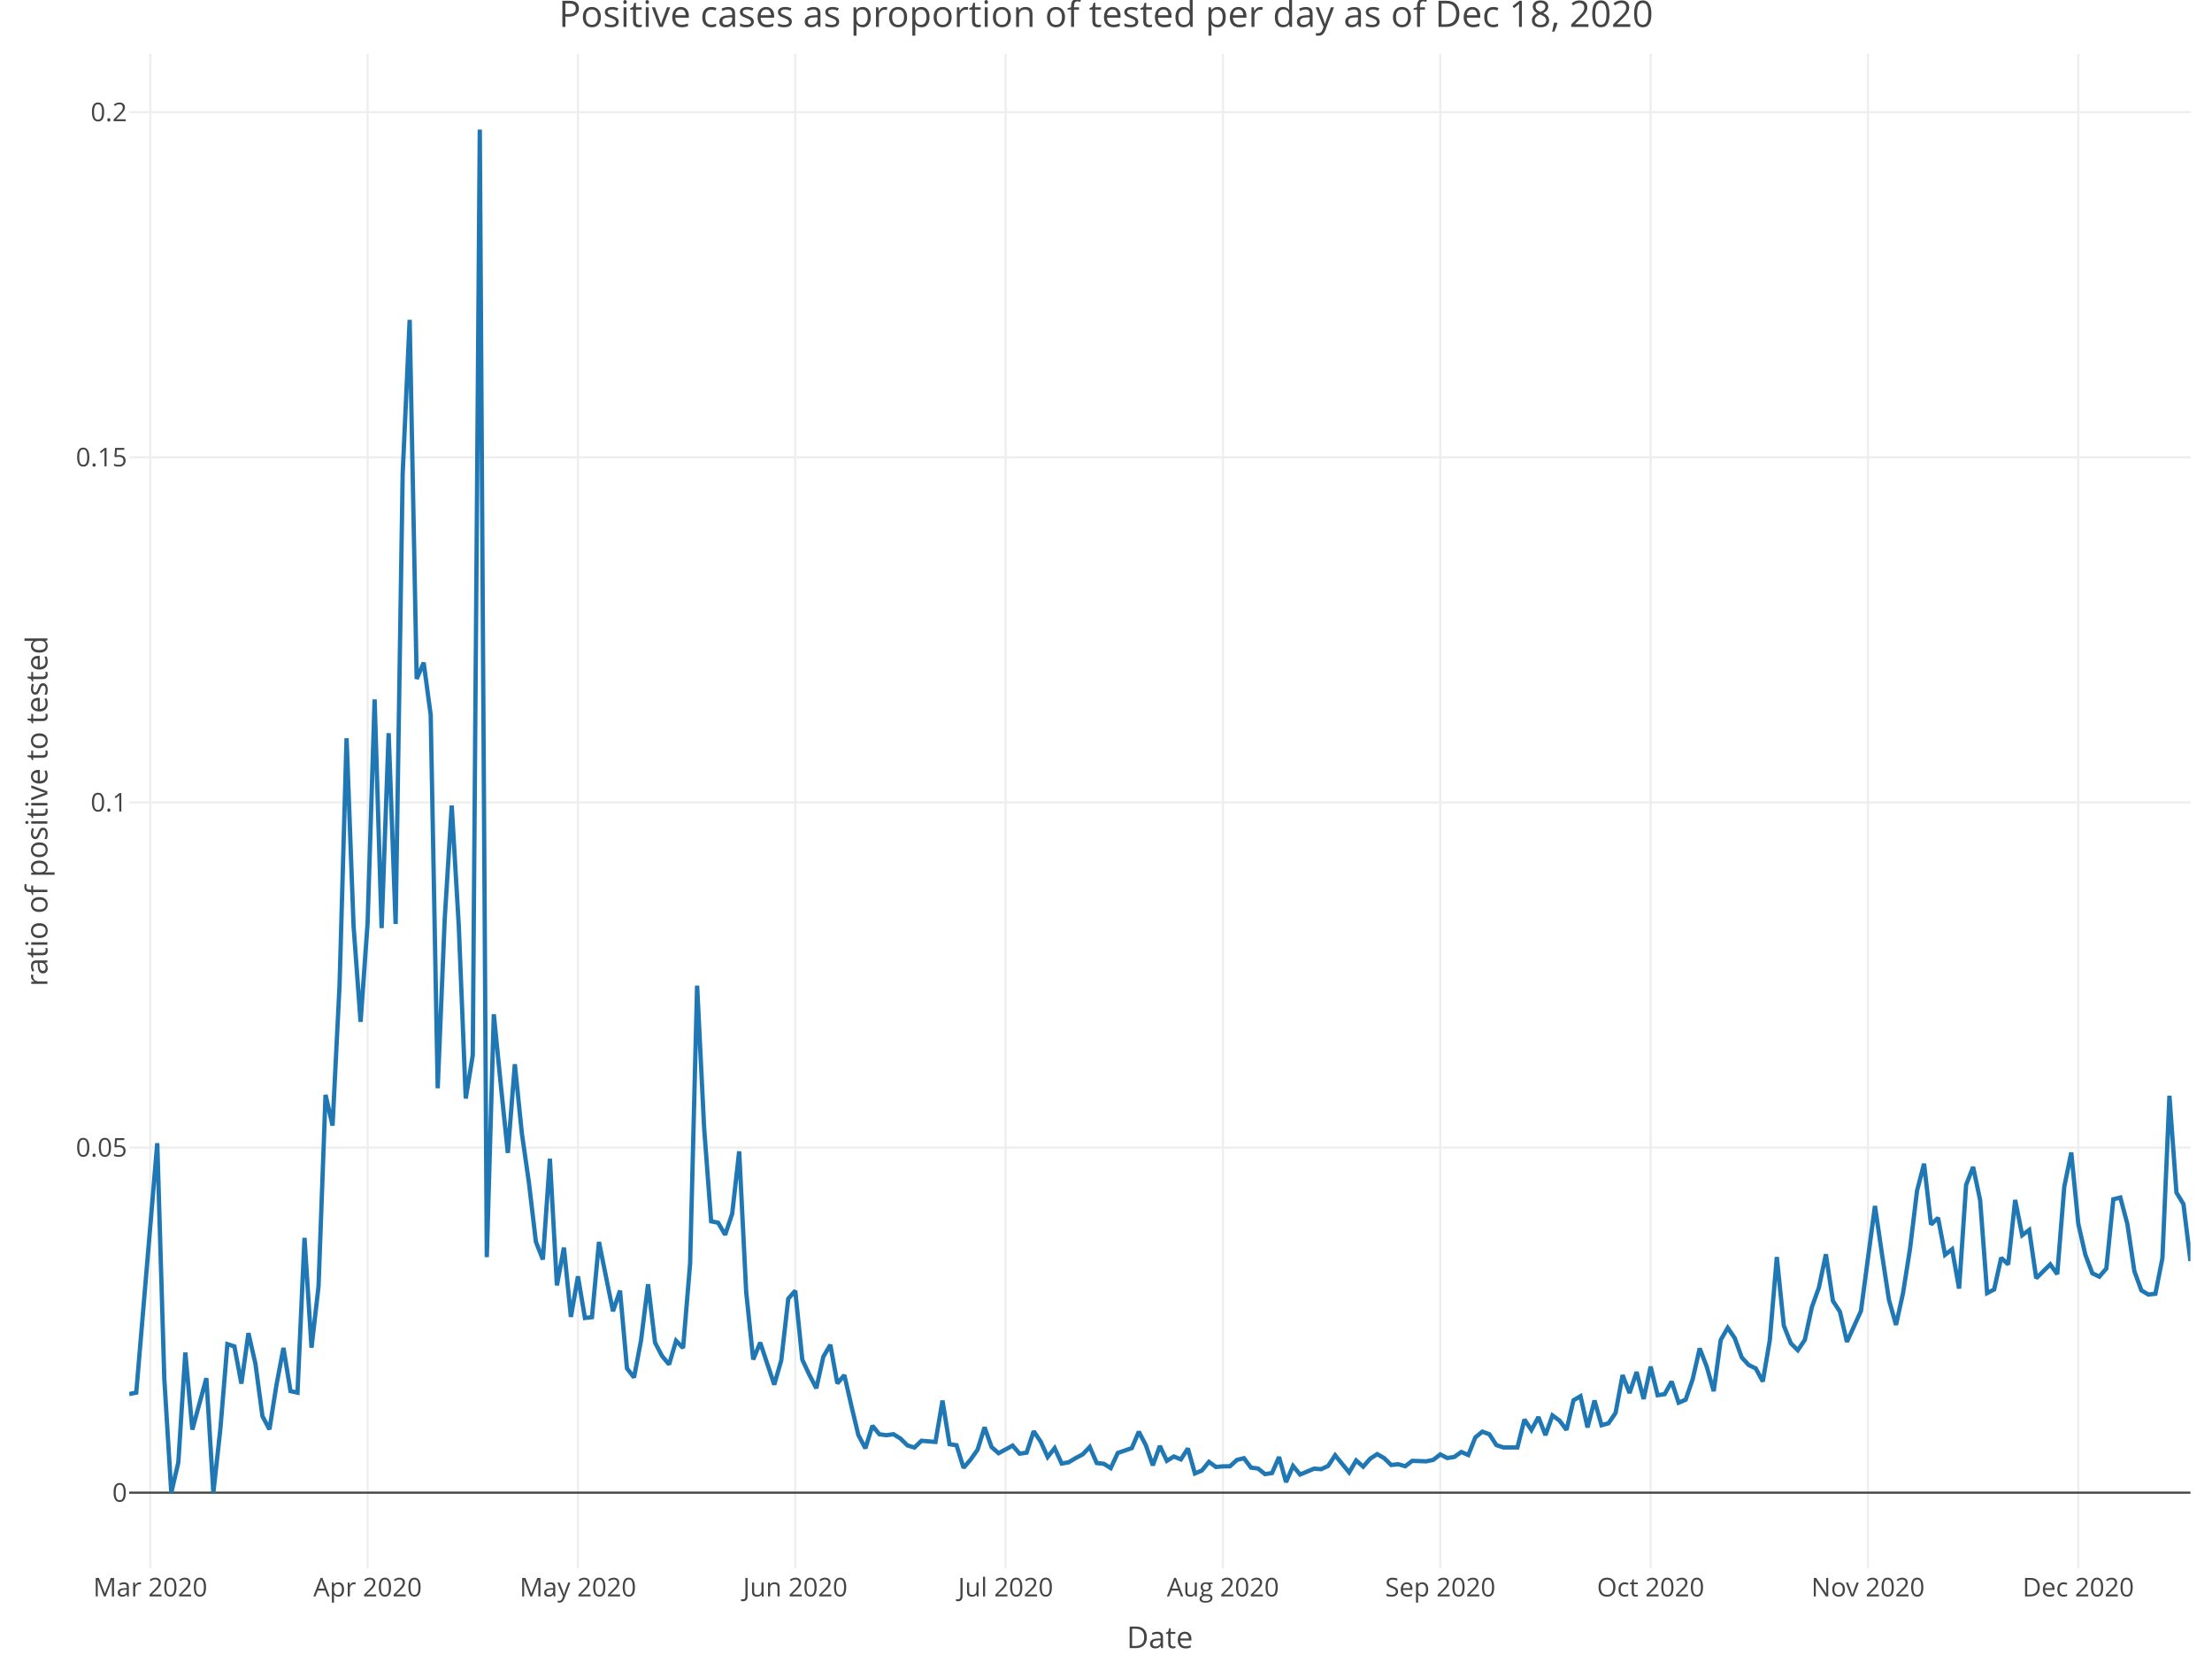
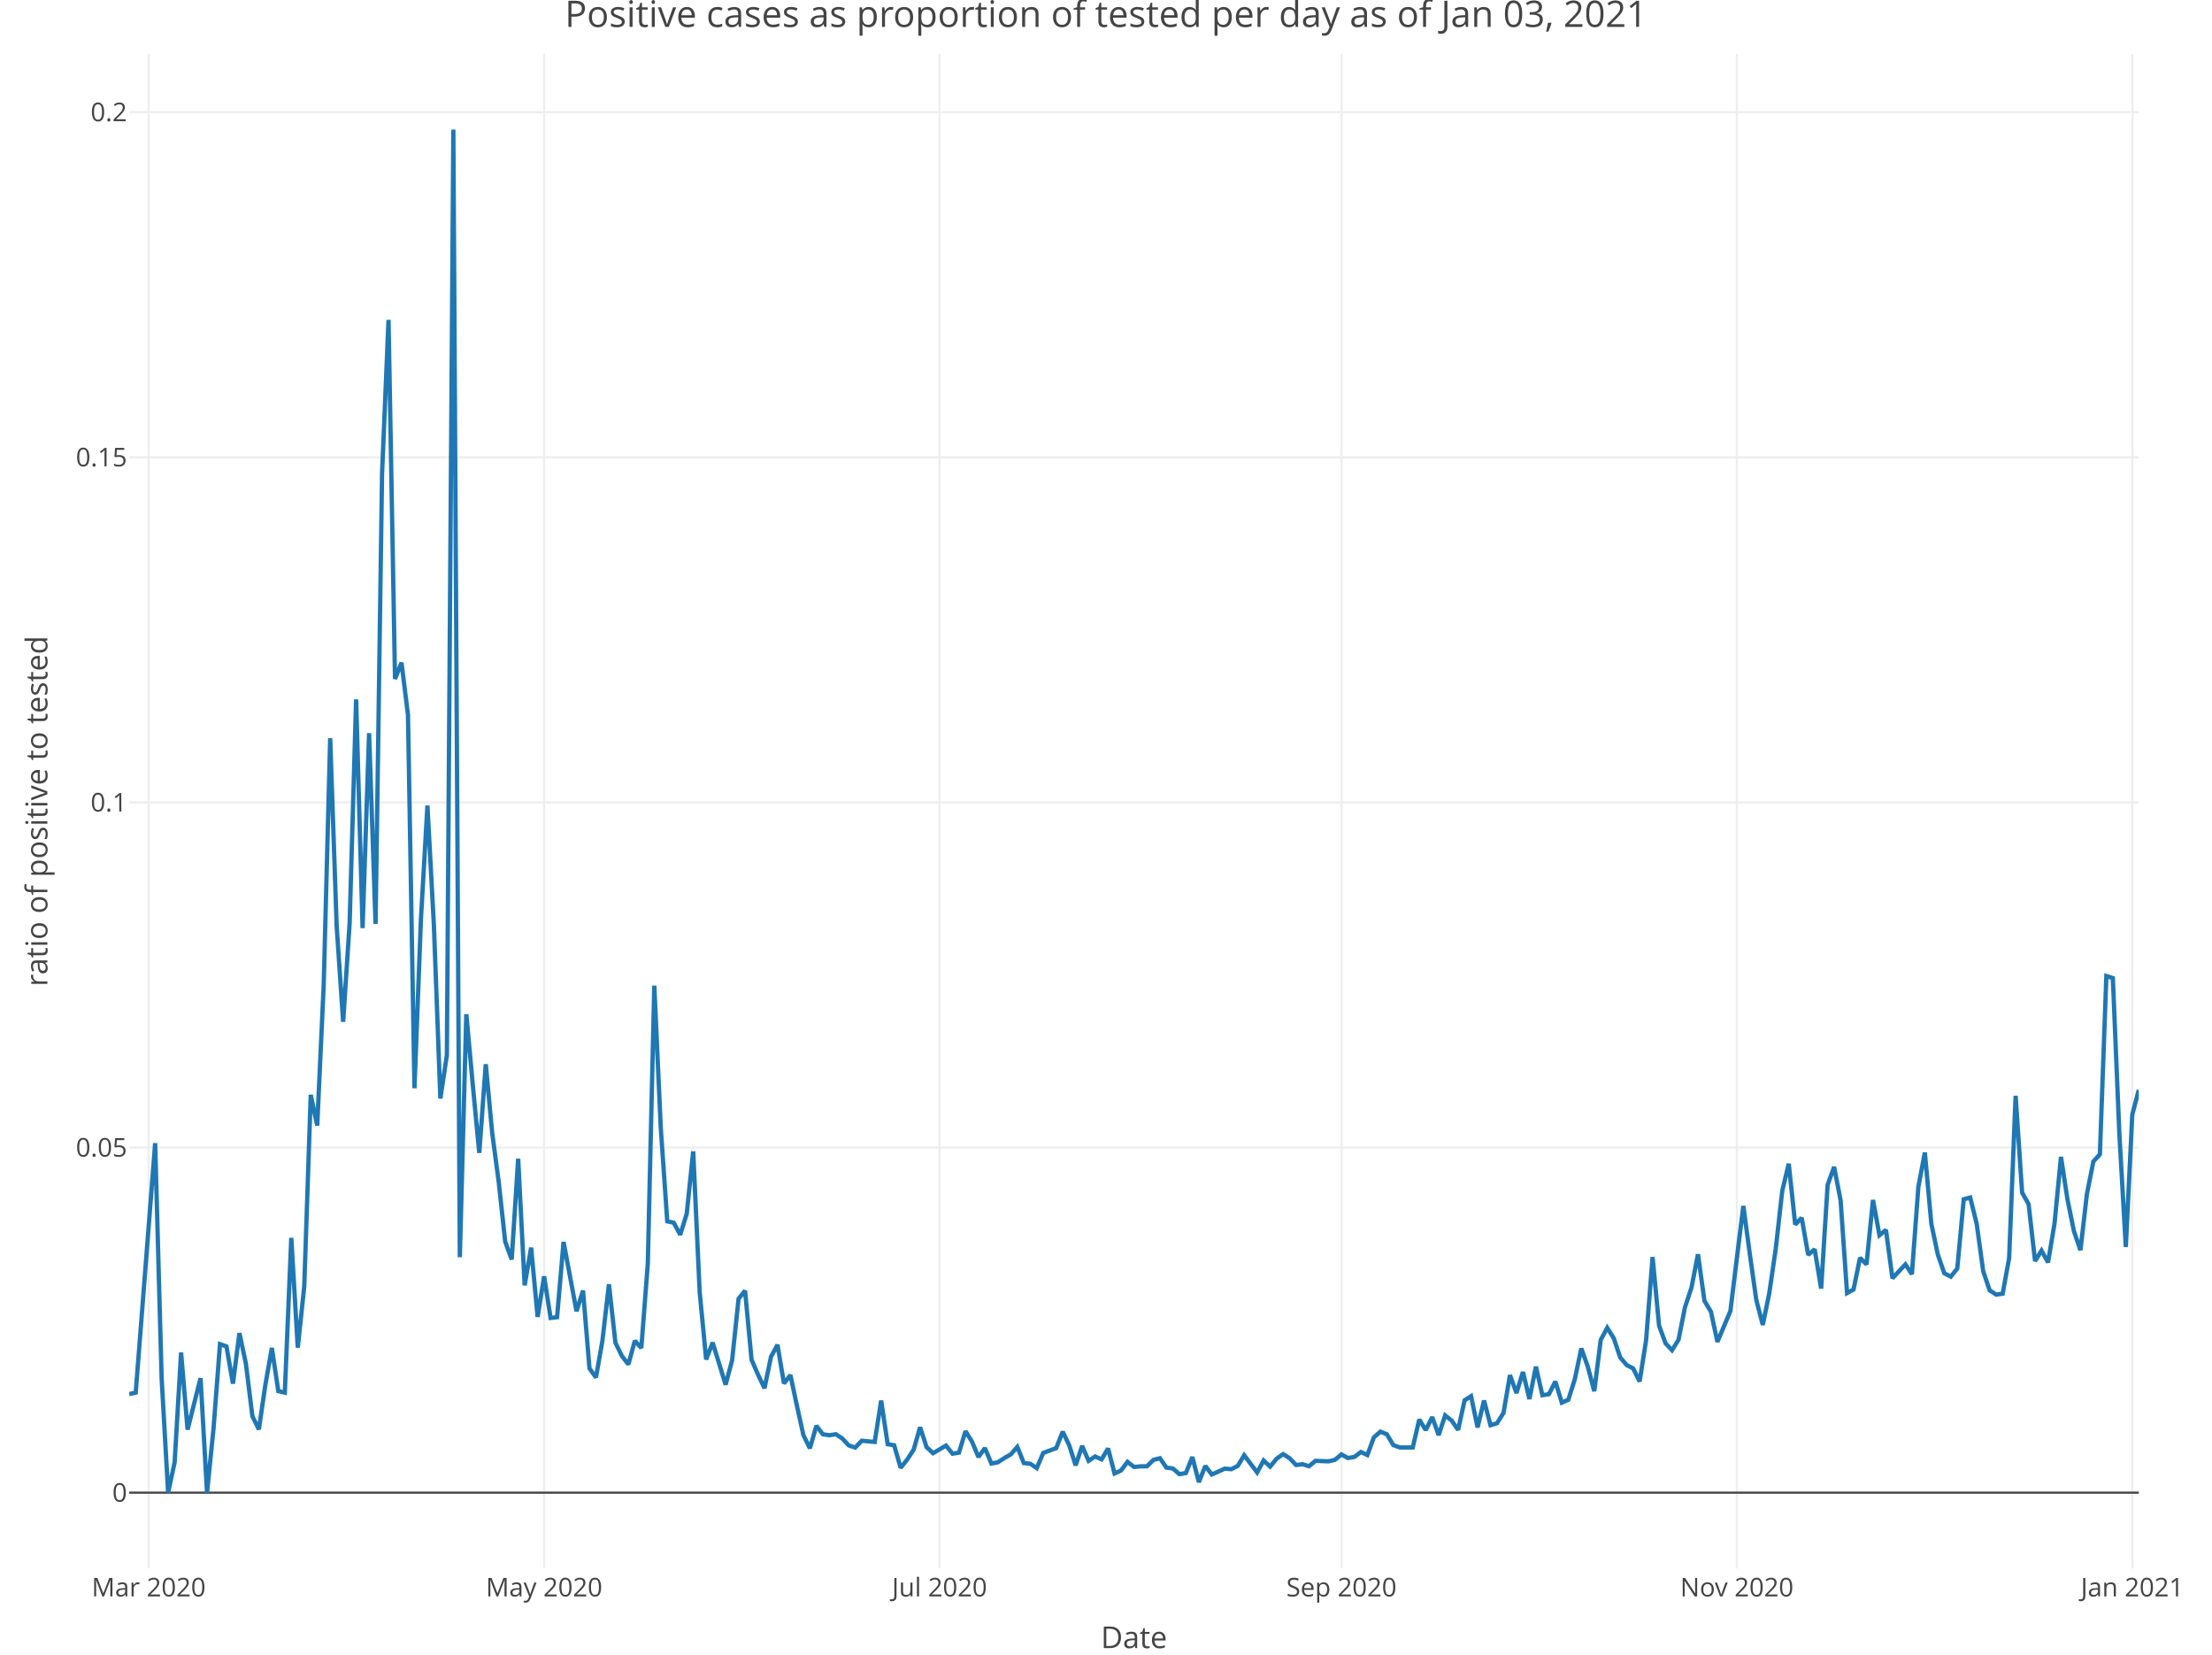
<svg xmlns="http://www.w3.org/2000/svg" class="main-svg" width="1027" height="768" style="" viewBox="0 0 1027 768">
  <rect x="0" y="0" width="1027" height="768" style="fill: rgb(255, 255, 255); fill-opacity: 1;" />
-   <defs id="defs-4dc1b6">
+   <defs id="defs-5c70ba">
    <g class="clips">
-       <clipPath id="clip4dc1b6xyplot" class="plotclip">
-         <rect width="957" height="703" />
+       <clipPath id="clip5c70baxyplot" class="plotclip">
+         <rect width="933" height="703" />
      </clipPath>
-       <clipPath class="axesclip" id="clip4dc1b6x">
-         <rect x="60" y="0" width="957" height="768" />
+       <clipPath class="axesclip" id="clip5c70bax">
+         <rect x="60" y="0" width="933" height="768" />
      </clipPath>
-       <clipPath class="axesclip" id="clip4dc1b6y">
+       <clipPath class="axesclip" id="clip5c70bay">
        <rect x="0" y="25" width="1027" height="703" />
      </clipPath>
-       <clipPath class="axesclip" id="clip4dc1b6xy">
-         <rect x="60" y="25" width="957" height="703" />
+       <clipPath class="axesclip" id="clip5c70baxy">
+         <rect x="60" y="25" width="933" height="703" />
      </clipPath>
    </g>
    <g class="gradients" />
  </defs>
  <g class="bglayer" />
  <g class="layer-below">
    <g class="imagelayer" />
    <g class="shapelayer" />
  </g>
  <g class="cartesianlayer">
    <g class="subplot xy">
      <g class="layer-subplot">
        <g class="shapelayer" />
        <g class="imagelayer" />
      </g>
      <g class="gridlayer">
        <g class="x">
-           <path class="xgrid crisp" transform="translate(69.77,0)" d="M0,25v703" style="stroke: rgb(238, 238, 238); stroke-opacity: 1; stroke-width: 1px;" />
-           <path class="xgrid crisp" transform="translate(170.67,0)" d="M0,25v703" style="stroke: rgb(238, 238, 238); stroke-opacity: 1; stroke-width: 1px;" />
-           <path class="xgrid crisp" transform="translate(268.33,0)" d="M0,25v703" style="stroke: rgb(238, 238, 238); stroke-opacity: 1; stroke-width: 1px;" />
-           <path class="xgrid crisp" transform="translate(369.23,0)" d="M0,25v703" style="stroke: rgb(238, 238, 238); stroke-opacity: 1; stroke-width: 1px;" />
-           <path class="xgrid crisp" transform="translate(466.89,0)" d="M0,25v703" style="stroke: rgb(238, 238, 238); stroke-opacity: 1; stroke-width: 1px;" />
-           <path class="xgrid crisp" transform="translate(567.8,0)" d="M0,25v703" style="stroke: rgb(238, 238, 238); stroke-opacity: 1; stroke-width: 1px;" />
-           <path class="xgrid crisp" transform="translate(668.7,0)" d="M0,25v703" style="stroke: rgb(238, 238, 238); stroke-opacity: 1; stroke-width: 1px;" />
-           <path class="xgrid crisp" transform="translate(766.36,0)" d="M0,25v703" style="stroke: rgb(238, 238, 238); stroke-opacity: 1; stroke-width: 1px;" />
-           <path class="xgrid crisp" transform="translate(867.27,0)" d="M0,25v703" style="stroke: rgb(238, 238, 238); stroke-opacity: 1; stroke-width: 1px;" />
-           <path class="xgrid crisp" transform="translate(964.92,0)" d="M0,25v703" style="stroke: rgb(238, 238, 238); stroke-opacity: 1; stroke-width: 1px;" />
+           <path class="xgrid crisp" transform="translate(69.03,0)" d="M0,25v703" style="stroke: rgb(238, 238, 238); stroke-opacity: 1; stroke-width: 1px;" />
+           <path class="xgrid crisp" transform="translate(252.62,0)" d="M0,25v703" style="stroke: rgb(238, 238, 238); stroke-opacity: 1; stroke-width: 1px;" />
+           <path class="xgrid crisp" transform="translate(436.21,0)" d="M0,25v703" style="stroke: rgb(238, 238, 238); stroke-opacity: 1; stroke-width: 1px;" />
+           <path class="xgrid crisp" transform="translate(622.81,0)" d="M0,25v703" style="stroke: rgb(238, 238, 238); stroke-opacity: 1; stroke-width: 1px;" />
+           <path class="xgrid crisp" transform="translate(806.4,0)" d="M0,25v703" style="stroke: rgb(238, 238, 238); stroke-opacity: 1; stroke-width: 1px;" />
+           <path class="xgrid crisp" transform="translate(989.99,0)" d="M0,25v703" style="stroke: rgb(238, 238, 238); stroke-opacity: 1; stroke-width: 1px;" />
        </g>
        <g class="y">
-           <path class="ygrid crisp" transform="translate(0,532.65)" d="M60,0h957" style="stroke: rgb(238, 238, 238); stroke-opacity: 1; stroke-width: 1px;" />
-           <path class="ygrid crisp" transform="translate(0,372.46)" d="M60,0h957" style="stroke: rgb(238, 238, 238); stroke-opacity: 1; stroke-width: 1px;" />
-           <path class="ygrid crisp" transform="translate(0,212.26)" d="M60,0h957" style="stroke: rgb(238, 238, 238); stroke-opacity: 1; stroke-width: 1px;" />
-           <path class="ygrid crisp" transform="translate(0,52.06)" d="M60,0h957" style="stroke: rgb(238, 238, 238); stroke-opacity: 1; stroke-width: 1px;" />
+           <path class="ygrid crisp" transform="translate(0,532.65)" d="M60,0h933" style="stroke: rgb(238, 238, 238); stroke-opacity: 1; stroke-width: 1px;" />
+           <path class="ygrid crisp" transform="translate(0,372.46)" d="M60,0h933" style="stroke: rgb(238, 238, 238); stroke-opacity: 1; stroke-width: 1px;" />
+           <path class="ygrid crisp" transform="translate(0,212.26)" d="M60,0h933" style="stroke: rgb(238, 238, 238); stroke-opacity: 1; stroke-width: 1px;" />
+           <path class="ygrid crisp" transform="translate(0,52.06)" d="M60,0h933" style="stroke: rgb(238, 238, 238); stroke-opacity: 1; stroke-width: 1px;" />
        </g>
      </g>
      <g class="zerolinelayer">
-         <path class="yzl zl crisp" transform="translate(0,692.85)" d="M60,0h957" style="stroke: rgb(68, 68, 68); stroke-opacity: 1; stroke-width: 1px;" />
+         <path class="yzl zl crisp" transform="translate(0,692.85)" d="M60,0h933" style="stroke: rgb(68, 68, 68); stroke-opacity: 1; stroke-width: 1px;" />
      </g>
      <path class="xlines-below" />
      <path class="ylines-below" />
      <g class="overlines-below" />
      <g class="xaxislayer-below" />
      <g class="yaxislayer-below" />
      <g class="overaxes-below" />
-       <g class="plot" transform="translate(60, 25)" clip-path="url('#clip4dc1b6xyplot')">
+       <g class="plot" transform="translate(60, 25)" clip-path="url('#clip5c70baxyplot')">
        <g class="scatterlayer mlayer">
-           <g class="trace scatter trace23286d" style="stroke-miterlimit: 2; opacity: 1;">
+           <g class="trace scatter trace07b471" style="stroke-miterlimit: 2; opacity: 1;">
            <g class="fills" />
            <g class="errorbars" />
            <g class="lines">
-               <path class="js-line" d="M0,622.08L3.26,621.42L13.02,505.63L16.28,614.89L19.53,667.85L22.79,653.8L26.04,602.8L29.3,638.59L35.81,614.7L39.06,667.85L42.32,638.18L45.57,598.9L48.83,599.97L52.08,617.23L55.34,593.79L58.59,608L61.85,632.36L65.1,638.47L68.36,617.81L71.61,600.66L74.87,620.7L78.12,621.42L81.38,549.58L84.63,600.54L87.89,572.07L91.14,483.2L94.4,497.46L97.65,432.27L100.91,317.67L104.16,404.9L107.42,449.29L110.67,403.44L113.93,299.64L117.18,405.8L120.44,315.31L123.69,403.85L126.95,194.99L130.2,123.47L133.46,290.13L136.71,282.57L139.97,306.88L143.22,480.13L146.48,401.54L149.73,348.91L152.99,404.5L156.24,484.89L159.5,464.79L162.76,35.15L166.01,558.54L169.27,445.78L172.52,478.64L175.78,510.14L179.03,468.98L182.29,501.07L185.54,523.68L188.8,551.37L192.05,559.61L195.31,512.85L198.56,571.63L201.82,554.1L205.07,586.26L208.33,567.44L211.58,586.75L214.84,586.4L218.09,551.47L224.6,583.63L227.86,574.06L231.11,610.19L234.37,614.38L237.62,597.21L240.88,571.12L244.13,598.21L247.39,604.43L250.64,608.32L253.9,597.34L257.15,600.68L260.41,561.46L263.66,432.5L266.92,498.58L270.17,541.9L273.43,542.55L276.68,548.15L279.94,538.38L283.19,509.42L286.45,574.73L289.7,606.03L292.96,598.19L299.47,617.71L302.72,606.46L305.98,577.83L309.23,574.11L312.49,606.1L315.74,613.07L319,619.36L322.26,604.76L325.51,599.22L328.77,617.15L332.02,613.3L335.28,627.52L338.53,641.13L341.79,647.27L345.04,636.81L348.3,640.74L351.55,641.19L354.81,640.71L358.06,642.7L361.32,645.92L364.57,646.9L367.83,643.75L374.34,644.3L377.59,625.1L380.85,645.35L384.1,645.84L387.36,656.3L390.61,652.54L393.87,647.93L397.12,637.5L400.38,646.68L403.63,649.53L410.14,646L413.4,649.76L416.65,649.27L419.91,639.33L423.16,644.1L426.42,651.29L429.67,647.16L432.93,654.33L436.18,653.74L439.44,651.78L442.69,650.06L445.95,646.61L449.2,654.1L452.46,654.43L455.71,656.44L458.97,649.41L465.48,647.17L468.73,639.54L471.99,645.81L475.24,655.16L478.5,646.16L481.76,653.06L485.01,651.06L488.27,652.39L491.52,647.33L494.78,658.93L498.03,657.55L501.29,653.55L504.54,655.91L507.8,655.64L511.05,655.6L514.31,652.64L517.56,651.86L520.82,656.22L524.07,656.63L527.33,659.23L530.58,658.74L533.84,651.31L537.09,662.95L540.35,655.46L543.6,659.41L546.86,658.07L550.11,656.69L553.37,656.95L556.62,655.44L559.88,650.49L566.39,658.45L569.64,652.9L572.9,655.77L576.15,652.09L579.41,649.95L582.66,651.84L585.92,655.01L589.17,654.64L592.43,655.57L595.68,653.08L602.19,653.3L605.45,652.61L608.7,650.1L611.96,651.77L615.21,651.26L618.47,648.97L621.72,650.37L624.98,642.19L628.23,639.53L631.49,640.73L634.74,645.77L638,646.85L644.51,646.86L647.77,633.9L651.02,638.78L654.28,632.76L657.53,641.13L660.79,631.99L664.04,634.36L667.3,638.71L670.55,624.97L673.81,623.07L677.06,637.56L680.32,625.07L683.57,636.55L686.83,635.62L690.08,630.84L693.34,613.3L696.59,621.6L699.85,611.84L703.1,624.37L706.36,609.35L709.61,622.62L712.87,622.13L716.12,616.26L719.38,626.08L722.63,624.69L725.89,615.19L729.14,600.87L732.4,609.34L735.65,620.74L738.91,596.96L742.16,591.32L745.42,596.12L748.67,605.07L751.93,608.61L755.18,610.18L758.44,616.24L761.69,597.06L764.95,558.47L768.2,590.32L771.46,598.51L774.71,601.72L777.97,596.88L781.22,581.74L784.48,572.69L787.73,557.19L790.99,578.81L794.24,583.84L797.5,597.85L804.01,583.55L807.27,559.02L810.52,534.77L813.78,557.15L817.03,578.42L820.29,589.98L823.54,575.25L826.8,554.62L830.05,527.74L833.31,515.16L836.56,543.38L839.82,540.29L843.07,557.44L846.33,554.88L849.58,573.11L852.84,525L856.09,516.66L859.35,532.08L862.6,575.19L865.86,573.54L869.11,558.83L872.37,561.9L875.62,531.98L878.88,548.35L882.13,545.91L885.39,568.32L891.9,561.88L895.15,566.43L898.41,525.89L901.66,509.97L904.92,543.03L908.17,557.32L911.43,566.01L914.68,567.58L917.94,563.81L921.19,531.65L924.45,530.86L927.7,543.11L930.96,565.06L934.21,573.94L937.47,575.9L940.72,575.51L943.98,558.98L947.23,483.63L950.49,528.53L953.74,533.92L957,560.34" style="vector-effect: non-scaling-stroke; fill: none; stroke: rgb(31, 119, 180); stroke-opacity: 1; stroke-width: 2px; opacity: 1;" />
+               <path class="js-line" d="M0,622.08L3.01,621.42L12.04,505.63L15.05,614.89L18.06,667.85L21.07,653.8L24.08,602.8L27.09,638.59L33.11,614.7L36.12,667.85L39.13,638.18L42.14,598.9L45.15,599.97L48.15,617.23L51.16,593.79L54.17,608L57.18,632.36L60.19,638.47L63.2,617.81L66.21,600.66L69.22,620.7L72.23,621.42L75.24,549.58L78.25,600.54L81.26,572.07L84.27,483.2L87.28,497.46L90.29,432.27L93.3,317.67L96.31,404.9L99.32,449.29L102.33,403.44L105.34,299.64L108.35,405.8L111.36,315.31L114.37,403.85L117.38,194.99L120.39,123.47L123.4,290.13L126.41,282.57L129.42,306.88L132.43,480.13L135.44,401.54L138.45,348.91L141.45,404.5L144.46,484.89L147.47,464.79L150.48,35.15L153.49,558.54L156.5,445.78L159.51,478.64L162.52,510.14L165.53,468.98L168.54,501.07L171.55,523.68L174.56,551.37L177.57,559.61L180.58,512.85L183.59,571.63L186.6,554.1L189.61,586.26L192.62,567.44L195.63,586.75L198.64,586.4L201.65,551.47L207.67,583.63L210.68,574.06L213.69,610.19L216.7,614.38L219.71,597.21L222.72,571.12L225.73,598.21L228.74,604.43L231.75,608.32L234.75,597.34L237.76,600.68L240.77,561.46L243.78,432.5L246.79,498.58L249.8,541.9L252.81,542.55L255.82,548.15L258.83,538.38L261.84,509.42L264.85,574.73L267.86,606.03L270.87,598.19L276.89,617.71L279.9,606.46L282.91,577.83L285.92,574.11L288.93,606.1L291.94,613.07L294.95,619.36L297.96,604.76L300.97,599.22L303.98,617.15L306.99,613.3L310,627.52L313.01,641.13L316.02,647.27L319.03,636.81L322.04,640.74L325.05,641.19L328.05,640.71L331.06,642.7L334.07,645.92L337.08,646.9L340.09,643.75L346.11,644.3L349.12,625.1L352.13,645.35L355.14,645.84L358.15,656.3L361.16,652.54L364.17,647.93L367.18,637.5L370.19,646.68L373.2,649.53L379.22,646L382.23,649.76L385.24,649.27L388.25,639.33L391.26,644.1L394.27,651.29L397.28,647.16L400.29,654.33L403.3,653.74L406.31,651.78L409.32,650.06L412.33,646.61L415.34,654.1L418.35,654.43L421.35,656.44L424.36,649.41L430.38,647.17L433.39,639.54L436.4,645.81L439.41,655.16L442.42,646.16L445.43,653.06L448.44,651.06L451.45,652.39L454.46,647.33L457.47,658.93L460.48,657.55L463.49,653.55L466.5,655.91L469.51,655.64L472.52,655.6L475.53,652.64L478.54,651.86L481.55,656.22L484.56,656.63L487.57,659.23L490.58,658.74L493.59,651.31L496.6,662.95L499.61,655.46L502.62,659.41L505.63,658.07L508.64,656.69L511.65,656.95L514.65,655.44L517.66,650.49L523.68,658.45L526.69,652.9L529.7,655.77L532.71,652.09L535.72,649.95L538.73,651.84L541.74,655.01L544.75,654.64L547.76,655.57L550.77,653.08L556.79,653.3L559.8,652.61L562.81,650.1L565.82,651.77L568.83,651.26L571.84,648.97L574.85,650.37L577.86,642.19L580.87,639.53L583.88,640.73L586.89,645.77L589.9,646.85L595.92,646.86L598.93,633.9L601.94,638.78L604.95,632.76L607.95,641.13L610.96,631.99L613.97,634.36L616.98,638.71L619.99,624.97L623,623.07L626.01,637.56L629.02,625.07L632.03,636.55L635.04,635.62L638.05,630.84L641.06,613.3L644.07,621.6L647.08,611.84L650.09,624.37L653.1,609.35L656.11,622.62L659.12,622.13L662.13,616.26L665.14,626.08L668.15,624.69L671.16,615.19L674.17,600.87L677.18,609.34L680.19,620.74L683.2,596.96L686.21,591.32L689.22,596.12L692.23,605.07L695.24,608.61L698.25,610.18L701.25,616.24L704.26,597.06L707.27,558.47L710.28,590.32L713.29,598.51L716.3,601.72L719.31,596.88L722.32,581.74L725.33,572.69L728.34,557.19L731.35,578.81L734.36,583.84L737.37,597.85L743.39,583.55L746.4,559.02L749.41,534.77L752.42,557.15L755.43,578.42L758.44,589.98L761.45,575.25L764.46,554.62L767.47,527.74L770.48,515.16L773.49,543.38L776.5,540.29L779.51,557.44L782.52,554.88L785.53,573.11L788.54,525L791.55,516.66L794.55,532.08L797.56,575.19L800.57,573.54L803.58,558.83L806.59,561.9L809.6,531.98L812.61,548.35L815.62,545.91L818.63,568.32L824.65,561.88L827.66,566.43L830.67,525.89L833.68,509.97L836.69,543.03L839.7,557.32L842.71,566.01L845.72,567.58L848.73,563.81L851.74,531.65L854.75,530.86L857.76,543.11L860.77,565.06L863.78,573.94L866.79,575.9L869.8,575.51L872.81,558.98L875.82,483.63L878.83,528.53L881.84,533.92L884.85,560.34L887.85,555.49L890.86,560.95L893.87,543.05L896.88,511.99L899.89,531.69L902.9,546.47L905.91,555.31L908.92,529.24L911.93,514.11L914.94,510.83L917.95,428.06L920.96,429L923.97,500.87L926.98,553.82L929.99,492.37L933,480.92" style="vector-effect: non-scaling-stroke; fill: none; stroke: rgb(31, 119, 180); stroke-opacity: 1; stroke-width: 2px; opacity: 1;" />
            </g>
            <g class="points" />
            <g class="text" />
          </g>
        </g>
      </g>
      <g class="overplot" />
      <path class="xlines-above crisp" d="M0,0" style="fill: none;" />
      <path class="ylines-above crisp" d="M0,0" style="fill: none;" />
      <g class="overlines-above" />
      <g class="xaxislayer-above">
        <g class="xtick">
-           <text text-anchor="middle" x="0" y="741" transform="translate(69.77,0)" style="font-family: 'Open Sans', verdana, arial, sans-serif; font-size: 12px; fill: rgb(68, 68, 68); fill-opacity: 1; white-space: pre;">Mar 2020</text>
+           <text text-anchor="middle" x="0" y="741" transform="translate(69.03,0)" style="font-family: 'Open Sans', verdana, arial, sans-serif; font-size: 12px; fill: rgb(68, 68, 68); fill-opacity: 1; white-space: pre;">Mar 2020</text>
        </g>
        <g class="xtick">
-           <text text-anchor="middle" x="0" y="741" transform="translate(170.67,0)" style="font-family: 'Open Sans', verdana, arial, sans-serif; font-size: 12px; fill: rgb(68, 68, 68); fill-opacity: 1; white-space: pre;">Apr 2020</text>
+           <text text-anchor="middle" x="0" y="741" transform="translate(252.62,0)" style="font-family: 'Open Sans', verdana, arial, sans-serif; font-size: 12px; fill: rgb(68, 68, 68); fill-opacity: 1; white-space: pre;">May 2020</text>
        </g>
        <g class="xtick">
-           <text text-anchor="middle" x="0" y="741" transform="translate(268.33,0)" style="font-family: 'Open Sans', verdana, arial, sans-serif; font-size: 12px; fill: rgb(68, 68, 68); fill-opacity: 1; white-space: pre;">May 2020</text>
+           <text text-anchor="middle" x="0" y="741" transform="translate(436.21,0)" style="font-family: 'Open Sans', verdana, arial, sans-serif; font-size: 12px; fill: rgb(68, 68, 68); fill-opacity: 1; white-space: pre;">Jul 2020</text>
        </g>
        <g class="xtick">
-           <text text-anchor="middle" x="0" y="741" transform="translate(369.23,0)" style="font-family: 'Open Sans', verdana, arial, sans-serif; font-size: 12px; fill: rgb(68, 68, 68); fill-opacity: 1; white-space: pre;">Jun 2020</text>
+           <text text-anchor="middle" x="0" y="741" transform="translate(622.81,0)" style="font-family: 'Open Sans', verdana, arial, sans-serif; font-size: 12px; fill: rgb(68, 68, 68); fill-opacity: 1; white-space: pre;">Sep 2020</text>
        </g>
        <g class="xtick">
-           <text text-anchor="middle" x="0" y="741" transform="translate(466.89,0)" style="font-family: 'Open Sans', verdana, arial, sans-serif; font-size: 12px; fill: rgb(68, 68, 68); fill-opacity: 1; white-space: pre;">Jul 2020</text>
+           <text text-anchor="middle" x="0" y="741" transform="translate(806.4,0)" style="font-family: 'Open Sans', verdana, arial, sans-serif; font-size: 12px; fill: rgb(68, 68, 68); fill-opacity: 1; white-space: pre;">Nov 2020</text>
        </g>
        <g class="xtick">
-           <text text-anchor="middle" x="0" y="741" transform="translate(567.8,0)" style="font-family: 'Open Sans', verdana, arial, sans-serif; font-size: 12px; fill: rgb(68, 68, 68); fill-opacity: 1; white-space: pre;">Aug 2020</text>
-         </g>
-         <g class="xtick">
-           <text text-anchor="middle" x="0" y="741" transform="translate(668.7,0)" style="font-family: 'Open Sans', verdana, arial, sans-serif; font-size: 12px; fill: rgb(68, 68, 68); fill-opacity: 1; white-space: pre;">Sep 2020</text>
-         </g>
-         <g class="xtick">
-           <text text-anchor="middle" x="0" y="741" transform="translate(766.36,0)" style="font-family: 'Open Sans', verdana, arial, sans-serif; font-size: 12px; fill: rgb(68, 68, 68); fill-opacity: 1; white-space: pre;">Oct 2020</text>
-         </g>
-         <g class="xtick">
-           <text text-anchor="middle" x="0" y="741" transform="translate(867.27,0)" style="font-family: 'Open Sans', verdana, arial, sans-serif; font-size: 12px; fill: rgb(68, 68, 68); fill-opacity: 1; white-space: pre;">Nov 2020</text>
-         </g>
-         <g class="xtick">
-           <text text-anchor="middle" x="0" y="741" transform="translate(964.92,0)" style="font-family: 'Open Sans', verdana, arial, sans-serif; font-size: 12px; fill: rgb(68, 68, 68); fill-opacity: 1; white-space: pre;">Dec 2020</text>
+           <text text-anchor="middle" x="0" y="741" transform="translate(989.99,0)" style="font-family: 'Open Sans', verdana, arial, sans-serif; font-size: 12px; fill: rgb(68, 68, 68); fill-opacity: 1; white-space: pre;">Jan 2021</text>
        </g>
      </g>
      <g class="yaxislayer-above">
        <g class="ytick">
          <text text-anchor="end" x="59" y="4.2" transform="translate(0,692.85)" style="font-family: 'Open Sans', verdana, arial, sans-serif; font-size: 12px; fill: rgb(68, 68, 68); fill-opacity: 1; white-space: pre;">0</text>
        </g>
        <g class="ytick">
          <text text-anchor="end" x="59" y="4.2" transform="translate(0,532.65)" style="font-family: 'Open Sans', verdana, arial, sans-serif; font-size: 12px; fill: rgb(68, 68, 68); fill-opacity: 1; white-space: pre;">0.05</text>
        </g>
        <g class="ytick">
          <text text-anchor="end" x="59" y="4.2" transform="translate(0,372.46)" style="font-family: 'Open Sans', verdana, arial, sans-serif; font-size: 12px; fill: rgb(68, 68, 68); fill-opacity: 1; white-space: pre;">0.1</text>
        </g>
        <g class="ytick">
          <text text-anchor="end" x="59" y="4.2" transform="translate(0,212.26)" style="font-family: 'Open Sans', verdana, arial, sans-serif; font-size: 12px; fill: rgb(68, 68, 68); fill-opacity: 1; white-space: pre;">0.15</text>
        </g>
        <g class="ytick">
          <text text-anchor="end" x="59" y="4.2" transform="translate(0,52.06)" style="font-family: 'Open Sans', verdana, arial, sans-serif; font-size: 12px; fill: rgb(68, 68, 68); fill-opacity: 1; white-space: pre;">0.2</text>
        </g>
      </g>
      <g class="overaxes-above" />
    </g>
  </g>
  <g class="polarlayer" />
  <g class="ternarylayer" />
  <g class="geolayer" />
  <g class="funnelarealayer" />
  <g class="pielayer" />
  <g class="treemaplayer" />
  <g class="sunburstlayer" />
  <g class="glimages" />
-   <defs id="topdefs-4dc1b6">
+   <defs id="topdefs-5c70ba">
    <g class="clips" />
  </defs>
  <g class="layer-above">
    <g class="imagelayer" />
    <g class="shapelayer" />
  </g>
  <g class="infolayer">
    <g class="g-gtitle">
-       <text class="gtitle" x="513.5" y="12.5" text-anchor="middle" dy="0em" style="font-family: 'Open Sans', verdana, arial, sans-serif; font-size: 17px; fill: rgb(68, 68, 68); opacity: 1; font-weight: normal; white-space: pre;">Positive cases as proportion of tested per day as of Dec 18, 2020</text>
+       <text class="gtitle" x="513.5" y="12.5" text-anchor="middle" dy="0em" style="font-family: 'Open Sans', verdana, arial, sans-serif; font-size: 17px; fill: rgb(68, 68, 68); opacity: 1; font-weight: normal; white-space: pre;">Positive cases as proportion of tested per day as of Jan 03, 2021</text>
    </g>
    <g class="g-xtitle" transform="translate(0,-15)">
-       <text class="xtitle" x="538.5" y="780" text-anchor="middle" style="font-family: 'Open Sans', verdana, arial, sans-serif; font-size: 14px; fill: rgb(68, 68, 68); opacity: 1; font-weight: normal; white-space: pre;">Date</text>
+       <text class="xtitle" x="526.5" y="780" text-anchor="middle" style="font-family: 'Open Sans', verdana, arial, sans-serif; font-size: 14px; fill: rgb(68, 68, 68); opacity: 1; font-weight: normal; white-space: pre;">Date</text>
    </g>
    <g class="g-ytitle">
      <text class="ytitle" transform="rotate(-90,22,376.5)" x="22" y="376.5" text-anchor="middle" style="font-family: 'Open Sans', verdana, arial, sans-serif; font-size: 14px; fill: rgb(68, 68, 68); opacity: 1; font-weight: normal; white-space: pre;">ratio of positive to tested</text>
    </g>
  </g>
</svg>
